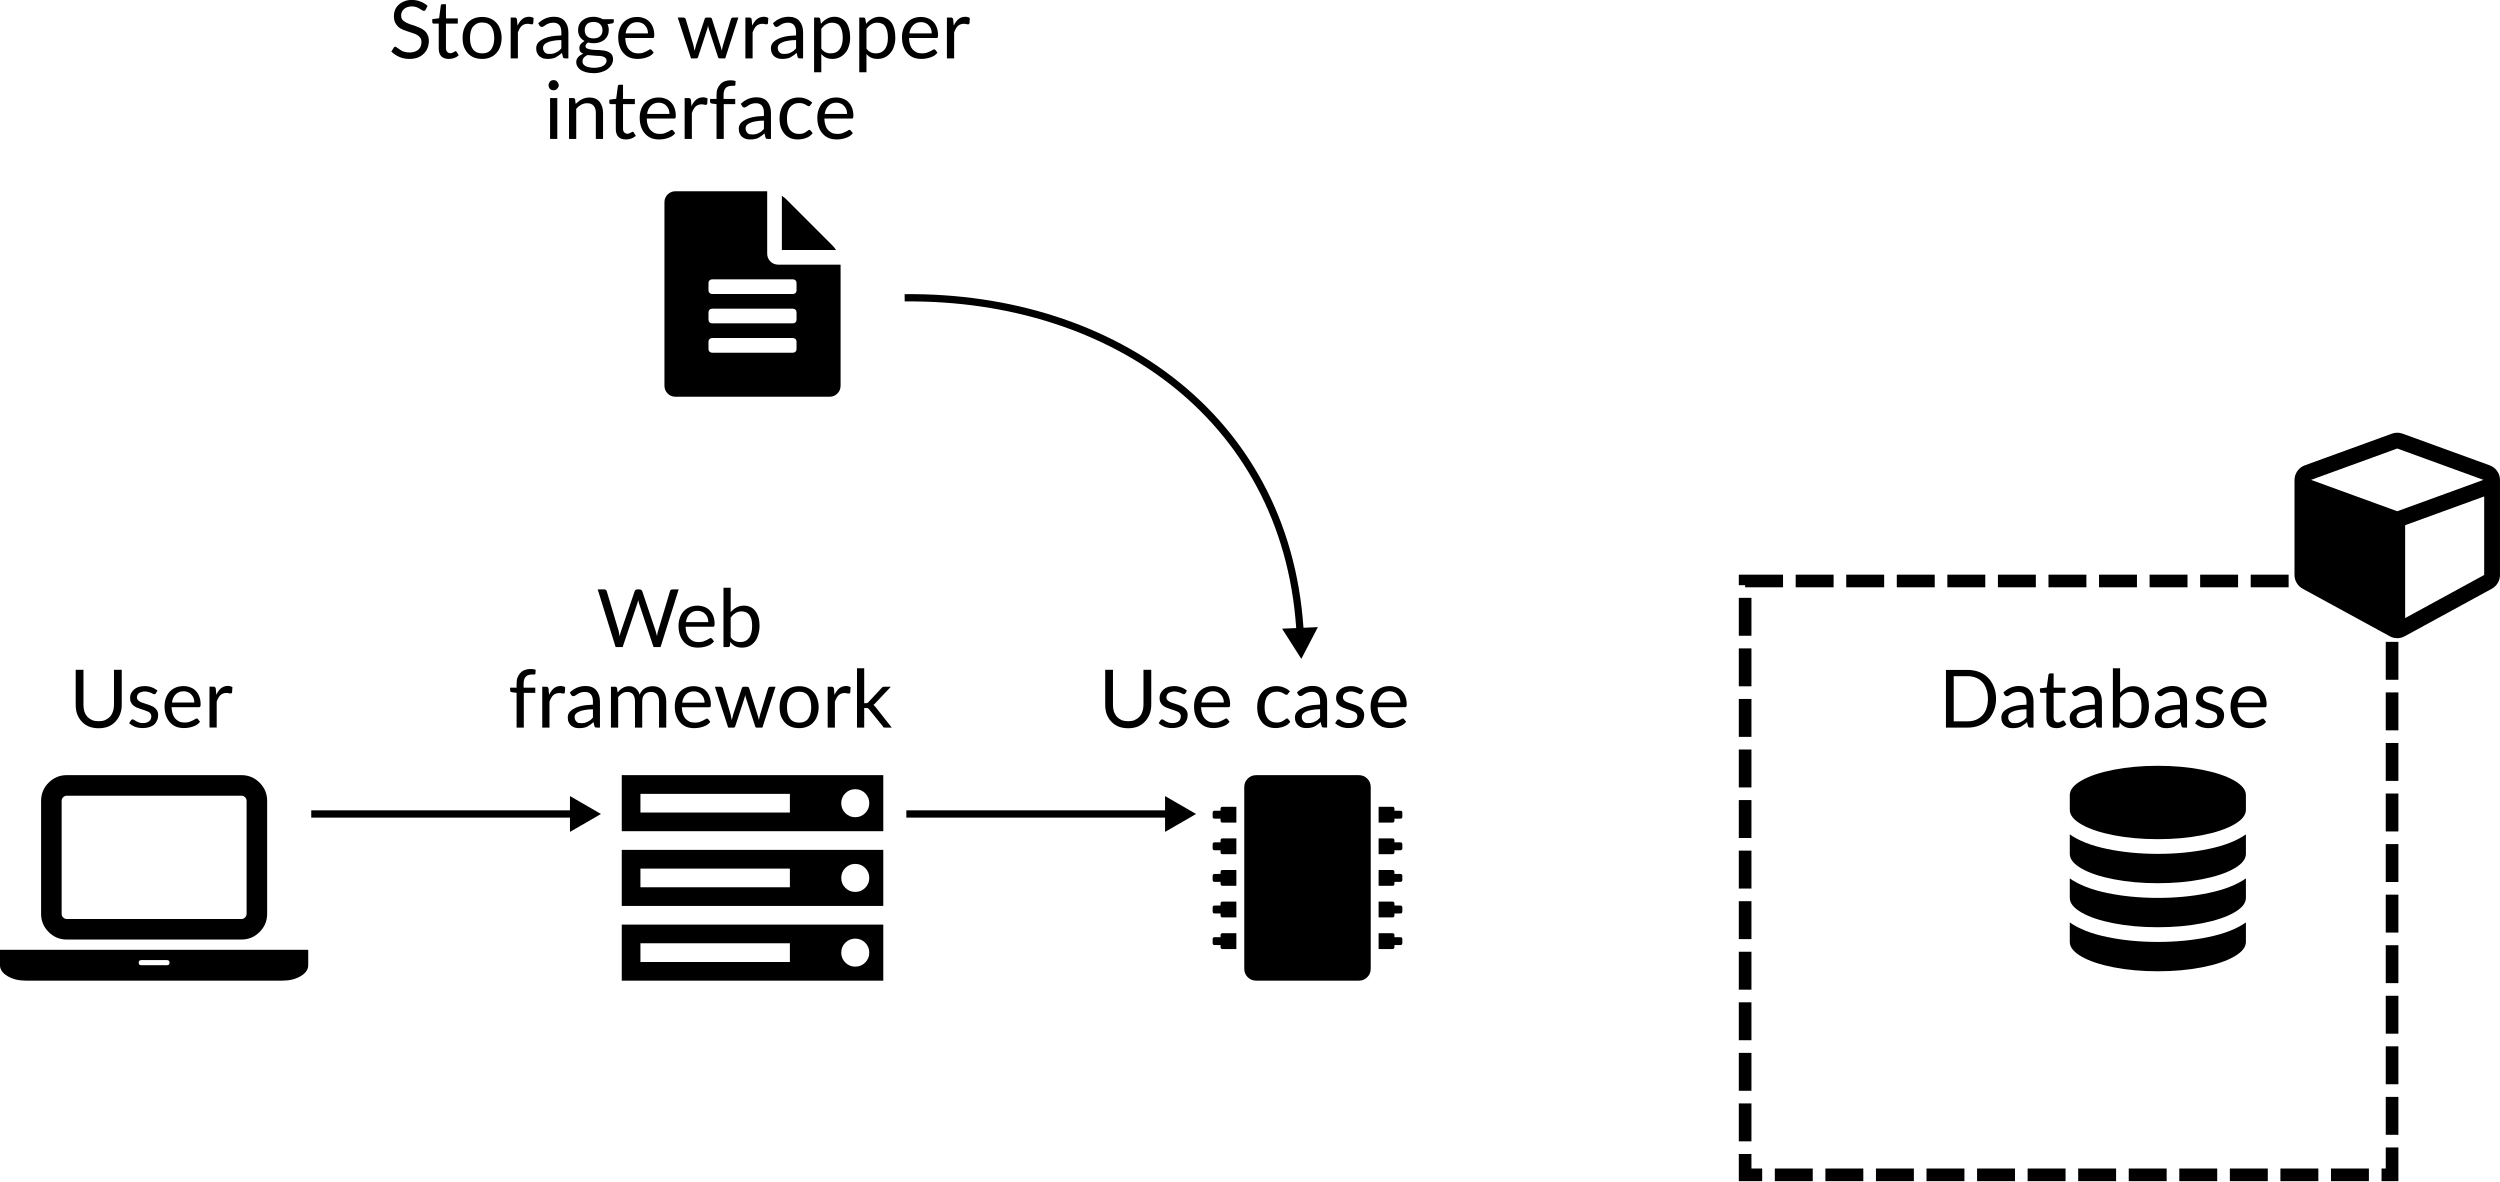
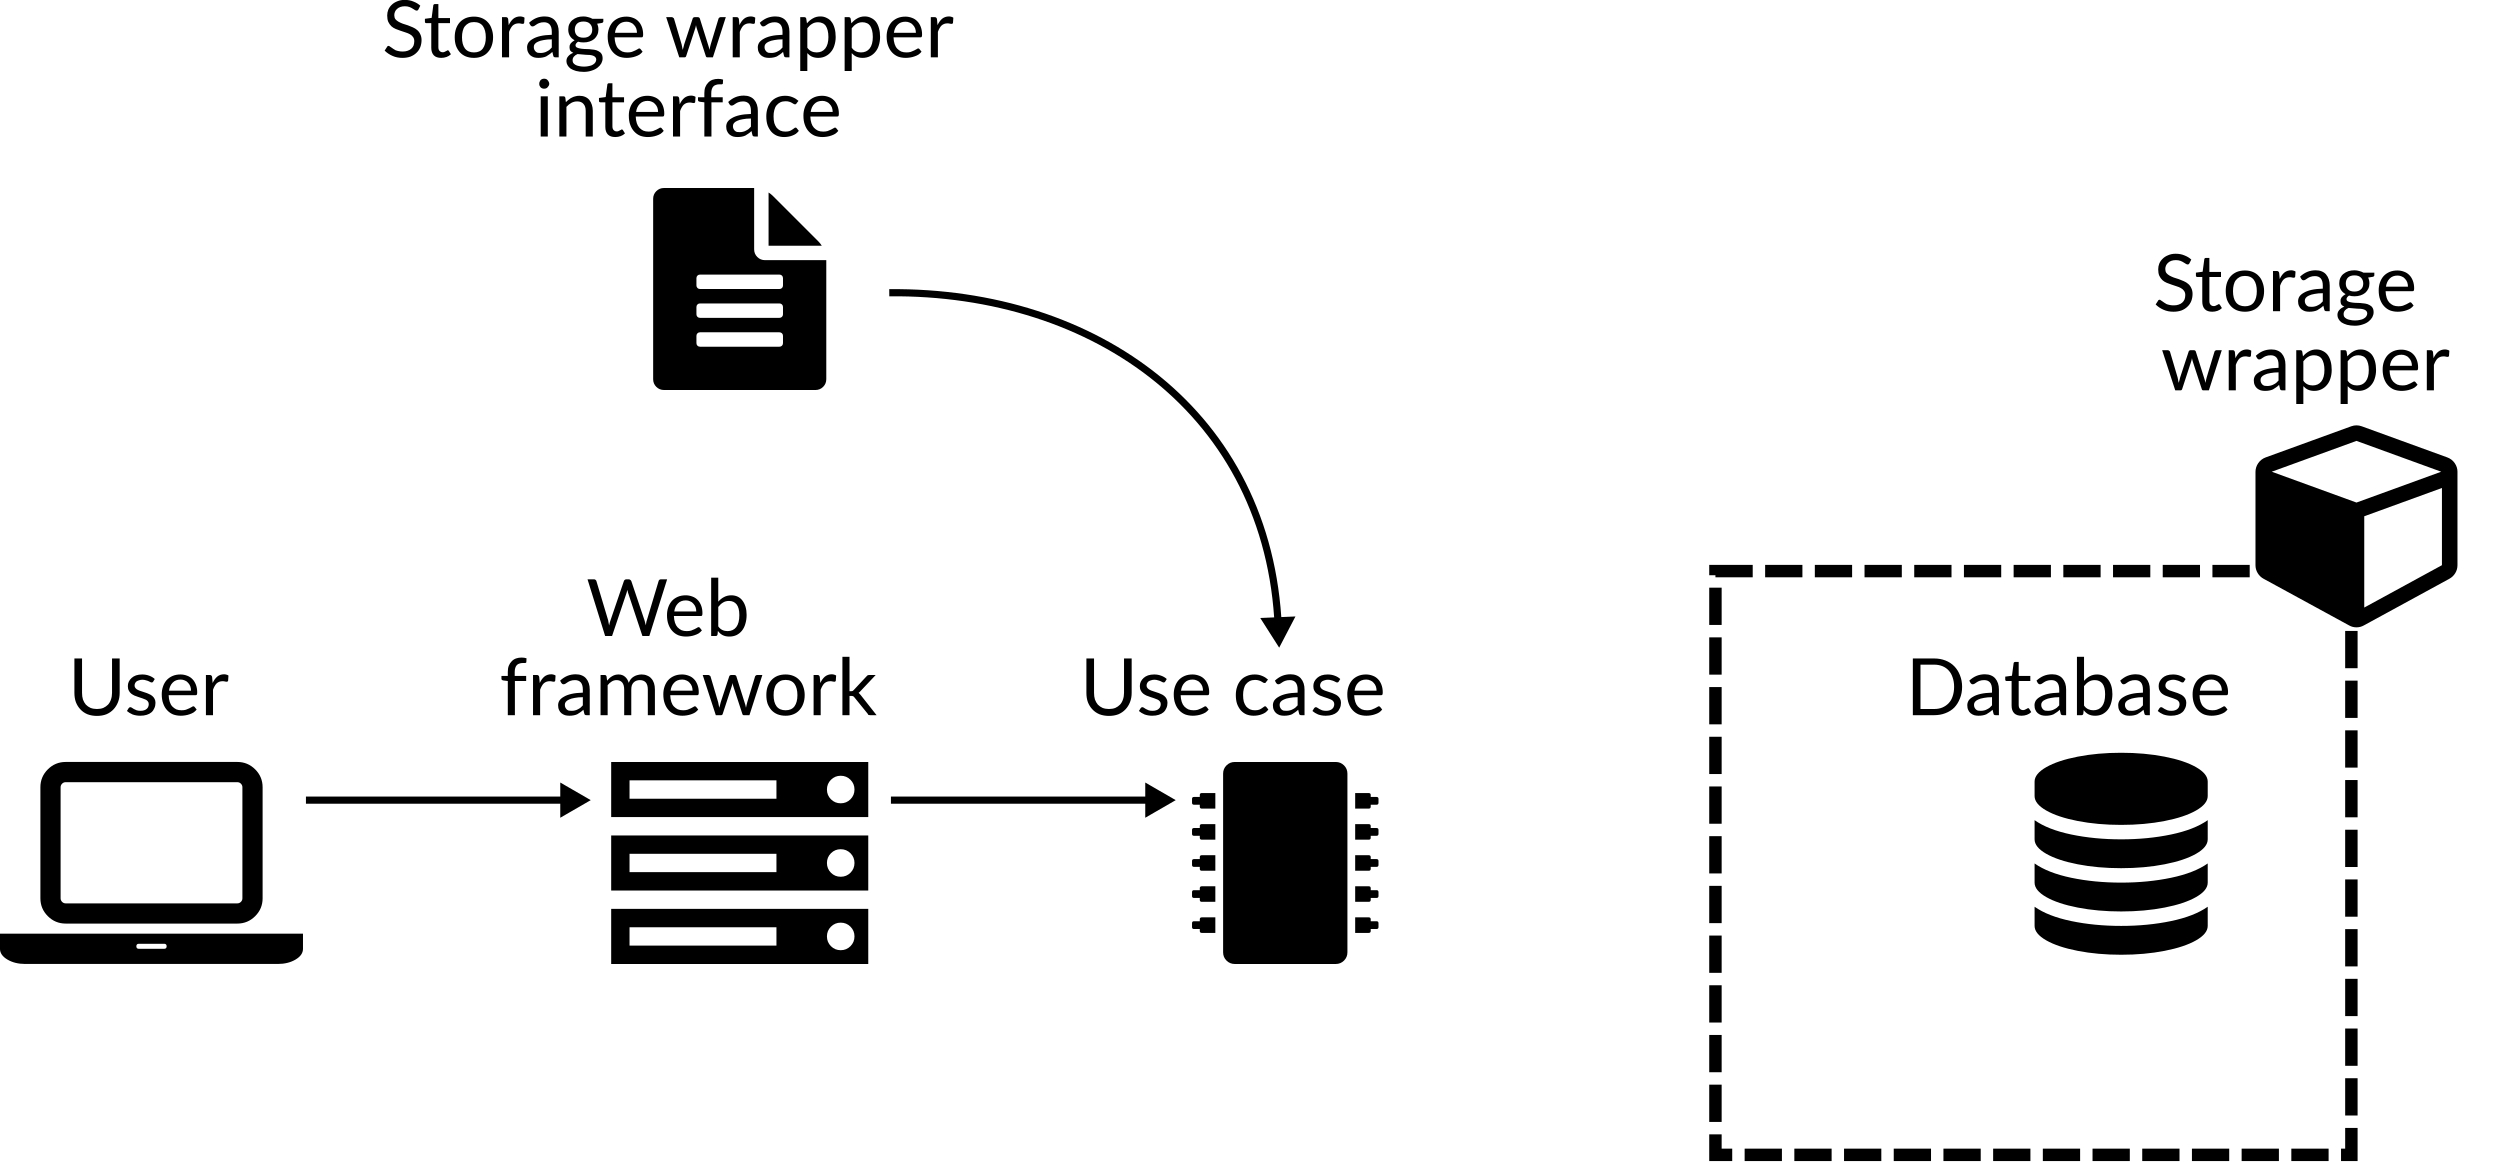
- <svg xmlns="http://www.w3.org/2000/svg" width="211.238mm" height="99.802mm" viewBox="0 0 211.238 99.802" version="1.1" id="svg9971">
-   <defs id="defs9965">
+ <svg xmlns="http://www.w3.org/2000/svg" width="214.893mm" height="99.802mm" viewBox="0 0 214.893 99.802" version="1.1" id="svg987">
+   <defs id="defs981">
    <marker orient="auto" refY="0" refX="0" id="TriangleOutM-7-7-3" style="overflow:visible">
      <path id="path1723-5-0-6" d="M 5.77,0 -2.88,5 V -5 Z" style="fill:#000000;fill-opacity:1;fill-rule:evenodd;stroke:#000000;stroke-width:1pt;stroke-opacity:1" transform="scale(0.4)" />
    </marker>
    <marker orient="auto" refY="0" refX="0" id="TriangleOutM-7" style="overflow:visible">
      <path id="path1723-5" d="M 5.77,0 -2.88,5 V -5 Z" style="fill:#000000;fill-opacity:1;fill-rule:evenodd;stroke:#000000;stroke-width:1pt;stroke-opacity:1" transform="scale(0.4)" />
    </marker>
    <marker orient="auto" refY="0" refX="0" id="TriangleOutM" style="overflow:visible">
      <path id="path1723" d="M 5.77,0 -2.88,5 V -5 Z" style="fill:#000000;fill-opacity:1;fill-rule:evenodd;stroke:#000000;stroke-width:1pt;stroke-opacity:1" transform="scale(0.4)" />
    </marker>
  </defs>
-   <g id="layer1" transform="translate(-59.6195,-60.60684)">
-     <path id="user-icon" d="m 65.262,139.994 q -0.895,0 -1.533,-0.638 -0.638,-0.638 -0.638,-1.533 v -9.55 q 0,-0.895 0.638,-1.533 0.638,-0.638 1.533,-0.638 H 80.021 q 0.895,0 1.533,0.638 0.638,0.638 0.638,1.533 v 9.55 q 0,0.895 -0.638,1.533 -0.638,0.638 -1.533,0.638 z m -0.434,-11.72 v 9.55 q 0,0.176 0.129,0.305 0.129,0.129 0.305,0.129 H 80.021 q 0.176,0 0.305,-0.129 0.129,-0.129 0.129,-0.305 v -9.55 q 0,-0.176 -0.129,-0.305 -0.129,-0.129 -0.305,-0.129 H 65.262 q -0.176,0 -0.305,0.129 -0.129,0.129 -0.129,0.305 z m 18.665,12.588 h 2.17 v 1.302 q 0,0.543 -0.638,0.922 -0.638,0.38 -1.533,0.38 H 61.79 q -0.895,0 -1.533,-0.38 -0.638,-0.38 -0.638,-0.922 v -1.302 z m -9.767,1.302 q 0.217,0 0.217,-0.217 0,-0.217 -0.217,-0.217 h -2.17 q -0.217,0 -0.217,0.217 0,0.217 0.217,0.217 z" style="stroke-width:0.014" />
-     <path id="web-framework-icon" d="m 113.733,141.889 h 12.628 v -1.578 H 113.733 Z m 0,-6.314 h 12.628 v -1.578 H 113.733 Z m 19.336,5.525 q 0,-0.493 -0.345,-0.839 -0.345,-0.345 -0.839,-0.345 -0.493,0 -0.839,0.345 -0.345,0.345 -0.345,0.839 0,0.493 0.345,0.839 0.345,0.345 0.839,0.345 0.493,0 0.839,-0.345 0.345,-0.345 0.345,-0.839 z M 113.733,129.261 h 12.628 v -1.578 H 113.733 Z m 19.336,5.525 q 0,-0.493 -0.345,-0.839 -0.345,-0.345 -0.839,-0.345 -0.493,0 -0.839,0.345 -0.345,0.345 -0.345,0.839 0,0.493 0.345,0.839 0.345,0.345 0.839,0.345 0.493,0 0.839,-0.345 0.345,-0.345 0.345,-0.839 z m 0,-6.314 q 0,-0.493 -0.345,-0.839 -0.345,-0.345 -0.839,-0.345 -0.493,0 -0.839,0.345 -0.345,0.345 -0.345,0.839 0,0.493 0.345,0.839 0.345,0.345 0.839,0.345 0.493,0 0.839,-0.345 0.345,-0.345 0.345,-0.839 z m 1.184,10.26 v 4.735 h -22.098 v -4.735 z m 0,-6.314 v 4.735 h -22.098 v -4.735 z m 0,-6.314 v 4.735 h -22.098 v -4.735 z" style="stroke-width:0.012" />
-     <path style="fill:none;stroke:#000000;stroke-width:0.615;stroke-linecap:butt;stroke-linejoin:miter;stroke-miterlimit:4;stroke-dasharray:none;stroke-opacity:1;marker-end:url(#TriangleOutM)" d="M 85.918,129.384 H 108.651" id="arrow-user-web-framework" />
-     <text xml:space="preserve" style="font-style:normal;font-variant:normal;font-weight:normal;font-stretch:normal;font-size:6.806px;line-height:1.25;font-family:Lato;-inkscape-font-specification:Lato;letter-spacing:0px;word-spacing:0px;fill:#000000;fill-opacity:1;stroke:none;stroke-width:0.128" x="65.452" y="122.08" id="user-text">
-       <tspan id="tspan2190" x="65.452" y="122.08" style="font-style:normal;font-variant:normal;font-weight:normal;font-stretch:normal;font-size:6.806px;font-family:Lato;-inkscape-font-specification:Lato;stroke-width:0.128">User</tspan>
+   <g id="layer1" transform="translate(-414.9168,151.2877)">
+     <path id="user-icon" d="m 420.56,-71.9 q -0.895,0 -1.533,-0.638 -0.638,-0.638 -0.638,-1.533 v -9.55 q 0,-0.895 0.638,-1.533 0.638,-0.638 1.533,-0.638 h 14.759 q 0.895,0 1.533,0.638 0.638,0.638 0.638,1.533 v 9.55 q 0,0.895 -0.638,1.533 -0.638,0.638 -1.533,0.638 z m -0.434,-11.72 v 9.55 q 0,0.176 0.129,0.305 0.129,0.129 0.305,0.129 h 14.759 q 0.176,0 0.305,-0.129 0.129,-0.129 0.129,-0.305 v -9.55 q 0,-0.176 -0.129,-0.305 -0.129,-0.129 -0.305,-0.129 h -14.759 q -0.176,0 -0.305,0.129 -0.129,0.129 -0.129,0.305 z m 18.665,12.588 h 2.17 v 1.302 q 0,0.543 -0.638,0.922 -0.638,0.38 -1.533,0.38 h -21.704 q -0.895,0 -1.533,-0.38 -0.638,-0.38 -0.638,-0.922 v -1.302 z m -9.767,1.302 q 0.217,0 0.217,-0.217 0,-0.217 -0.217,-0.217 h -2.17 q -0.217,0 -0.217,0.217 0,0.217 0.217,0.217 z" style="stroke-width:0.014" />
+     <path id="web-framework-icon" d="m 469.03,-70.006 h 12.628 v -1.578 h -12.628 z m 0,-6.314 h 12.628 v -1.578 h -12.628 z m 19.336,5.525 q 0,-0.493 -0.345,-0.839 -0.345,-0.345 -0.839,-0.345 -0.493,0 -0.839,0.345 -0.345,0.345 -0.345,0.839 0,0.493 0.345,0.839 0.345,0.345 0.839,0.345 0.493,0 0.839,-0.345 0.345,-0.345 0.345,-0.839 z m -19.336,-11.838 h 12.628 v -1.578 h -12.628 z m 19.336,5.525 q 0,-0.493 -0.345,-0.839 -0.345,-0.345 -0.839,-0.345 -0.493,0 -0.839,0.345 -0.345,0.345 -0.345,0.839 0,0.493 0.345,0.839 0.345,0.345 0.839,0.345 0.493,0 0.839,-0.345 0.345,-0.345 0.345,-0.839 z m 0,-6.314 q 0,-0.493 -0.345,-0.839 -0.345,-0.345 -0.839,-0.345 -0.493,0 -0.839,0.345 -0.345,0.345 -0.345,0.839 0,0.493 0.345,0.839 0.345,0.345 0.839,0.345 0.493,0 0.839,-0.345 0.345,-0.345 0.345,-0.839 z m 1.184,10.26 v 4.735 h -22.098 v -4.735 z m 0,-6.314 v 4.735 h -22.098 v -4.735 z m 0,-6.314 v 4.735 h -22.098 v -4.735 z" style="stroke-width:0.012" />
+     <path style="fill:none;stroke:#000000;stroke-width:0.615;stroke-linecap:butt;stroke-linejoin:miter;stroke-miterlimit:4;stroke-dasharray:none;stroke-opacity:1;marker-end:url(#TriangleOutM)" d="m 441.215,-82.51 h 22.733" id="arrow-user-web-framework" />
+     <text xml:space="preserve" style="font-style:normal;font-variant:normal;font-weight:normal;font-stretch:normal;font-size:6.806px;line-height:1.25;font-family:Lato;-inkscape-font-specification:Lato;letter-spacing:0px;word-spacing:0px;fill:#000000;fill-opacity:1;stroke:none;stroke-width:0.128" x="420.749" y="-89.814" id="user-text">
+       <tspan id="tspan2190" x="420.749" y="-89.814" style="font-style:normal;font-variant:normal;font-weight:normal;font-stretch:normal;font-size:6.806px;font-family:Lato;-inkscape-font-specification:Lato;stroke-width:0.128">User</tspan>
    </text>
-     <text xml:space="preserve" style="font-style:normal;font-variant:normal;font-weight:normal;font-stretch:normal;font-size:6.806px;line-height:1;font-family:Lato;-inkscape-font-specification:Lato;text-align:center;letter-spacing:0px;word-spacing:0px;text-anchor:middle;fill:#000000;fill-opacity:1;stroke:none;stroke-width:0.128" x="123.142" y="115.278" id="web-framework-text">
-       <tspan id="tspan2190-6" x="123.142" y="115.278" style="font-style:normal;font-variant:normal;font-weight:normal;font-stretch:normal;font-size:6.806px;line-height:1;font-family:Lato;-inkscape-font-specification:Lato;text-align:center;text-anchor:middle;stroke-width:0.128">Web</tspan>
-       <tspan x="123.142" y="122.084" style="font-style:normal;font-variant:normal;font-weight:normal;font-stretch:normal;font-size:6.806px;line-height:1;font-family:Lato;-inkscape-font-specification:Lato;text-align:center;text-anchor:middle;stroke-width:0.128" id="tspan2212">framework</tspan>
+     <text xml:space="preserve" style="font-style:normal;font-variant:normal;font-weight:normal;font-stretch:normal;font-size:6.806px;line-height:1;font-family:Lato;-inkscape-font-specification:Lato;text-align:center;letter-spacing:0px;word-spacing:0px;text-anchor:middle;fill:#000000;fill-opacity:1;stroke:none;stroke-width:0.128" x="478.439" y="-96.617" id="web-framework-text">
+       <tspan id="tspan2190-6" x="478.439" y="-96.617" style="font-style:normal;font-variant:normal;font-weight:normal;font-stretch:normal;font-size:6.806px;line-height:1;font-family:Lato;-inkscape-font-specification:Lato;text-align:center;text-anchor:middle;stroke-width:0.128">Web</tspan>
+       <tspan x="478.439" y="-89.811" style="font-style:normal;font-variant:normal;font-weight:normal;font-stretch:normal;font-size:6.806px;line-height:1;font-family:Lato;-inkscape-font-specification:Lato;text-align:center;text-anchor:middle;stroke-width:0.128" id="tspan2212">framework</tspan>
    </text>
-     <path style="fill:none;stroke:#000000;stroke-width:0.615;stroke-linecap:butt;stroke-linejoin:miter;stroke-miterlimit:4;stroke-dasharray:none;stroke-opacity:1;marker-end:url(#TriangleOutM-7)" d="m 136.201,129.384 h 22.733" id="arrow-web-framework-use-case" />
-     <path id="use-case-icon" d="m 164.086,139.46 v 1.336 h -1.169 q -0.167,0 -0.167,-0.167 v -0.167 h -0.501 q -0.167,0 -0.167,-0.167 v -0.334 q 0,-0.167 0.167,-0.167 h 0.501 v -0.167 q 0,-0.167 0.167,-0.167 z m 0,-2.671 v 1.336 h -1.169 q -0.167,0 -0.167,-0.167 v -0.167 h -0.501 q -0.167,0 -0.167,-0.167 v -0.334 q 0,-0.167 0.167,-0.167 h 0.501 v -0.167 q 0,-0.167 0.167,-0.167 z m 0,-2.671 v 1.336 h -1.169 q -0.167,0 -0.167,-0.167 v -0.167 h -0.501 q -0.167,0 -0.167,-0.167 v -0.334 q 0,-0.167 0.167,-0.167 h 0.501 v -0.167 q 0,-0.167 0.167,-0.167 z m 0,-2.671 v 1.336 h -1.169 q -0.167,0 -0.167,-0.167 v -0.167 h -0.501 q -0.167,0 -0.167,-0.167 v -0.334 q 0,-0.167 0.167,-0.167 h 0.501 v -0.167 q 0,-0.167 0.167,-0.167 z m 0,-2.671 v 1.336 h -1.169 q -0.167,0 -0.167,-0.167 v -0.167 h -0.501 q -0.167,0 -0.167,-0.167 v -0.334 q 0,-0.167 0.167,-0.167 h 0.501 v -0.167 q 0,-0.167 0.167,-0.167 z m 11.353,-1.67 v 15.36 q 0,0.417 -0.292,0.71 -0.292,0.292 -0.71,0.292 h -8.681 q -0.417,0 -0.71,-0.292 -0.292,-0.292 -0.292,-0.71 v -15.36 q 0,-0.417 0.292,-0.71 0.292,-0.292 0.71,-0.292 h 8.681 q 0.417,0 0.71,0.292 0.292,0.292 0.292,0.71 z m 2.671,12.855 v 0.334 q 0,0.167 -0.167,0.167 h -0.501 v 0.167 q 0,0.167 -0.167,0.167 h -1.169 v -1.336 h 1.169 q 0.167,0 0.167,0.167 v 0.167 h 0.501 q 0.167,0 0.167,0.167 z m 0,-2.671 v 0.334 q 0,0.167 -0.167,0.167 h -0.501 v 0.167 q 0,0.167 -0.167,0.167 h -1.169 v -1.336 h 1.169 q 0.167,0 0.167,0.167 v 0.167 h 0.501 q 0.167,0 0.167,0.167 z m 0,-2.671 v 0.334 q 0,0.167 -0.167,0.167 h -0.501 v 0.167 q 0,0.167 -0.167,0.167 h -1.169 v -1.336 h 1.169 q 0.167,0 0.167,0.167 v 0.167 h 0.501 q 0.167,0 0.167,0.167 z m 0,-2.671 v 0.334 q 0,0.167 -0.167,0.167 h -0.501 v 0.167 q 0,0.167 -0.167,0.167 h -1.169 v -1.336 h 1.169 q 0.167,0 0.167,0.167 v 0.167 h 0.501 q 0.167,0 0.167,0.167 z m 0,-2.671 v 0.334 q 0,0.167 -0.167,0.167 h -0.501 v 0.167 q 0,0.167 -0.167,0.167 h -1.169 v -1.336 h 1.169 q 0.167,0 0.167,0.167 v 0.167 h 0.501 q 0.167,0 0.167,0.167 z" style="stroke-width:0.01" />
-     <text xml:space="preserve" style="font-style:normal;font-variant:normal;font-weight:normal;font-stretch:normal;font-size:6.806px;line-height:1;font-family:Lato;-inkscape-font-specification:Lato;text-align:center;letter-spacing:0px;word-spacing:0px;text-anchor:middle;fill:#000000;fill-opacity:1;stroke:none;stroke-width:0.128" x="169.945" y="122.08" id="use-case-text">
-       <tspan x="169.945" y="122.08" style="font-style:normal;font-variant:normal;font-weight:normal;font-stretch:normal;font-size:6.806px;line-height:1;font-family:Lato;-inkscape-font-specification:Lato;text-align:center;text-anchor:middle;stroke-width:0.128" id="tspan3110">Use case</tspan>
+     <path style="fill:none;stroke:#000000;stroke-width:0.615;stroke-linecap:butt;stroke-linejoin:miter;stroke-miterlimit:4;stroke-dasharray:none;stroke-opacity:1;marker-end:url(#TriangleOutM-7)" d="m 491.499,-82.51 h 22.733" id="arrow-web-framework-use-case" />
+     <path id="use-case-icon" d="m 519.384,-72.434 v 1.336 h -1.169 q -0.167,0 -0.167,-0.167 v -0.167 h -0.501 q -0.167,0 -0.167,-0.167 v -0.334 q 0,-0.167 0.167,-0.167 h 0.501 v -0.167 q 0,-0.167 0.167,-0.167 z m 0,-2.671 v 1.336 h -1.169 q -0.167,0 -0.167,-0.167 v -0.167 h -0.501 q -0.167,0 -0.167,-0.167 v -0.334 q 0,-0.167 0.167,-0.167 h 0.501 v -0.167 q 0,-0.167 0.167,-0.167 z m 0,-2.671 v 1.336 h -1.169 q -0.167,0 -0.167,-0.167 v -0.167 h -0.501 q -0.167,0 -0.167,-0.167 v -0.334 q 0,-0.167 0.167,-0.167 h 0.501 v -0.167 q 0,-0.167 0.167,-0.167 z m 0,-2.671 v 1.336 h -1.169 q -0.167,0 -0.167,-0.167 v -0.167 h -0.501 q -0.167,0 -0.167,-0.167 v -0.334 q 0,-0.167 0.167,-0.167 h 0.501 v -0.167 q 0,-0.167 0.167,-0.167 z m 0,-2.671 v 1.336 h -1.169 q -0.167,0 -0.167,-0.167 v -0.167 h -0.501 q -0.167,0 -0.167,-0.167 v -0.334 q 0,-0.167 0.167,-0.167 h 0.501 v -0.167 q 0,-0.167 0.167,-0.167 z m 11.353,-1.67 v 15.36 q 0,0.417 -0.292,0.71 -0.292,0.292 -0.71,0.292 h -8.681 q -0.417,0 -0.71,-0.292 -0.292,-0.292 -0.292,-0.71 v -15.36 q 0,-0.417 0.292,-0.71 0.292,-0.292 0.71,-0.292 h 8.681 q 0.417,0 0.71,0.292 0.292,0.292 0.292,0.71 z m 2.671,12.855 v 0.334 q 0,0.167 -0.167,0.167 h -0.501 v 0.167 q 0,0.167 -0.167,0.167 h -1.169 v -1.336 h 1.169 q 0.167,0 0.167,0.167 v 0.167 h 0.501 q 0.167,0 0.167,0.167 z m 0,-2.671 v 0.334 q 0,0.167 -0.167,0.167 h -0.501 v 0.167 q 0,0.167 -0.167,0.167 h -1.169 v -1.336 h 1.169 q 0.167,0 0.167,0.167 v 0.167 h 0.501 q 0.167,0 0.167,0.167 z m 0,-2.671 v 0.334 q 0,0.167 -0.167,0.167 h -0.501 v 0.167 q 0,0.167 -0.167,0.167 h -1.169 v -1.336 h 1.169 q 0.167,0 0.167,0.167 v 0.167 h 0.501 q 0.167,0 0.167,0.167 z m 0,-2.671 v 0.334 q 0,0.167 -0.167,0.167 h -0.501 v 0.167 q 0,0.167 -0.167,0.167 h -1.169 v -1.336 h 1.169 q 0.167,0 0.167,0.167 v 0.167 h 0.501 q 0.167,0 0.167,0.167 z m 0,-2.671 v 0.334 q 0,0.167 -0.167,0.167 h -0.501 v 0.167 q 0,0.167 -0.167,0.167 h -1.169 v -1.336 h 1.169 q 0.167,0 0.167,0.167 v 0.167 h 0.501 q 0.167,0 0.167,0.167 z" style="stroke-width:0.01" />
+     <text xml:space="preserve" style="font-style:normal;font-variant:normal;font-weight:normal;font-stretch:normal;font-size:6.806px;line-height:1;font-family:Lato;-inkscape-font-specification:Lato;text-align:center;letter-spacing:0px;word-spacing:0px;text-anchor:middle;fill:#000000;fill-opacity:1;stroke:none;stroke-width:0.128" x="525.242" y="-89.814" id="use-case-text">
+       <tspan x="525.242" y="-89.814" style="font-style:normal;font-variant:normal;font-weight:normal;font-stretch:normal;font-size:6.806px;line-height:1;font-family:Lato;-inkscape-font-specification:Lato;text-align:center;text-anchor:middle;stroke-width:0.128" id="tspan3110">Use case</tspan>
    </text>
-     <path id="storage-wrapper-interface-icon" d="m 129.986,81.379 q 0.136,0.136 0.271,0.349 h -4.573 v -4.573 q 0.213,0.136 0.349,0.271 z m -4.612,1.589 h 5.271 v 10.232 q 0,0.388 -0.271,0.659 -0.271,0.271 -0.659,0.271 H 116.692 q -0.388,0 -0.659,-0.271 -0.271,-0.271 -0.271,-0.659 v -15.503 q 0,-0.388 0.271,-0.659 0.271,-0.271 0.659,-0.271 h 7.751 v 5.271 q 0,0.388 0.271,0.659 0.271,0.271 0.659,0.271 z m 1.55,7.131 v -0.62 q 0,-0.136 -0.087,-0.223 -0.087,-0.087 -0.223,-0.087 h -6.821 q -0.136,0 -0.223,0.087 -0.087,0.087 -0.087,0.223 v 0.62 q 0,0.136 0.087,0.223 0.087,0.087 0.223,0.087 h 6.821 q 0.136,0 0.223,-0.087 0.087,-0.087 0.087,-0.223 z m 0,-2.48 v -0.62 q 0,-0.136 -0.087,-0.223 -0.087,-0.087 -0.223,-0.087 h -6.821 q -0.136,0 -0.223,0.087 -0.087,0.087 -0.087,0.223 v 0.62 q 0,0.136 0.087,0.223 0.087,0.087 0.223,0.087 h 6.821 q 0.136,0 0.223,-0.087 0.087,-0.087 0.087,-0.223 z m 0,-2.48 v -0.62 q 0,-0.136 -0.087,-0.223 -0.087,-0.087 -0.223,-0.087 h -6.821 q -0.136,0 -0.223,0.087 -0.087,0.087 -0.087,0.223 v 0.62 q 0,0.136 0.087,0.223 0.087,0.087 0.223,0.087 h 6.821 q 0.136,0 0.223,-0.087 0.087,-0.087 0.087,-0.223 z" style="stroke-width:0.01" />
-     <text xml:space="preserve" style="font-style:normal;font-variant:normal;font-weight:normal;font-stretch:normal;font-size:6.806px;line-height:1;font-family:Lato;-inkscape-font-specification:Lato;text-align:center;letter-spacing:0px;word-spacing:0px;text-anchor:middle;fill:#000000;fill-opacity:1;stroke:none;stroke-width:0.128" x="123.14" y="65.538" id="storage-wrapper-interface-text">
-       <tspan x="123.14" y="65.538" style="font-style:normal;font-variant:normal;font-weight:normal;font-stretch:normal;font-size:6.806px;line-height:1;font-family:Lato;-inkscape-font-specification:Lato;text-align:center;text-anchor:middle;stroke-width:0.128" id="tspan2212-2">Storage wrapper</tspan>
-       <tspan x="123.14" y="72.344" style="font-style:normal;font-variant:normal;font-weight:normal;font-stretch:normal;font-size:6.806px;line-height:1;font-family:Lato;-inkscape-font-specification:Lato;text-align:center;text-anchor:middle;stroke-width:0.128" id="tspan3177">interface</tspan>
+     <path id="storage-wrapper-interface-icon" d="m 485.283,-130.515 q 0.136,0.136 0.271,0.349 h -4.573 v -4.573 q 0.213,0.136 0.349,0.271 z m -4.612,1.589 h 5.271 v 10.232 q 0,0.388 -0.271,0.659 -0.271,0.271 -0.659,0.271 h -13.022 q -0.388,0 -0.659,-0.271 -0.271,-0.271 -0.271,-0.659 v -15.503 q 0,-0.388 0.271,-0.659 0.271,-0.271 0.659,-0.271 h 7.751 v 5.271 q 0,0.388 0.271,0.659 0.271,0.271 0.659,0.271 z m 1.55,7.131 v -0.62 q 0,-0.136 -0.087,-0.223 -0.087,-0.087 -0.223,-0.087 h -6.821 q -0.136,0 -0.223,0.087 -0.087,0.087 -0.087,0.223 v 0.62 q 0,0.136 0.087,0.223 0.087,0.087 0.223,0.087 h 6.821 q 0.136,0 0.223,-0.087 0.087,-0.087 0.087,-0.223 z m 0,-2.48 v -0.62 q 0,-0.136 -0.087,-0.223 -0.087,-0.087 -0.223,-0.087 h -6.821 q -0.136,0 -0.223,0.087 -0.087,0.087 -0.087,0.223 v 0.62 q 0,0.136 0.087,0.223 0.087,0.087 0.223,0.087 h 6.821 q 0.136,0 0.223,-0.087 0.087,-0.087 0.087,-0.223 z m 0,-2.48 v -0.62 q 0,-0.136 -0.087,-0.223 -0.087,-0.087 -0.223,-0.087 h -6.821 q -0.136,0 -0.223,0.087 -0.087,0.087 -0.087,0.223 v 0.62 q 0,0.136 0.087,0.223 0.087,0.087 0.223,0.087 h 6.821 q 0.136,0 0.223,-0.087 0.087,-0.087 0.087,-0.223 z" style="stroke-width:0.01" />
+     <text xml:space="preserve" style="font-style:normal;font-variant:normal;font-weight:normal;font-stretch:normal;font-size:6.806px;line-height:1;font-family:Lato;-inkscape-font-specification:Lato;text-align:center;letter-spacing:0px;word-spacing:0px;text-anchor:middle;fill:#000000;fill-opacity:1;stroke:none;stroke-width:0.128" x="478.437" y="-146.357" id="storage-wrapper-interface-text">
+       <tspan x="478.437" y="-146.357" style="font-style:normal;font-variant:normal;font-weight:normal;font-stretch:normal;font-size:6.806px;line-height:1;font-family:Lato;-inkscape-font-specification:Lato;text-align:center;text-anchor:middle;stroke-width:0.128" id="tspan2212-2">Storage wrapper</tspan>
+       <tspan x="478.437" y="-139.551" style="font-style:normal;font-variant:normal;font-weight:normal;font-stretch:normal;font-size:6.806px;line-height:1;font-family:Lato;-inkscape-font-specification:Lato;text-align:center;text-anchor:middle;stroke-width:0.128" id="tspan3177">interface</tspan>
    </text>
-     <rect style="fill:none;fill-opacity:1;stroke:#000000;stroke-width:1.068;stroke-miterlimit:4;stroke-dasharray:3.204, 1.068;stroke-dashoffset:0;stroke-opacity:1" id="storage-wrapper-box" width="54.664" height="50.178" x="207.074" y="109.697" />
-     <path style="fill:none;stroke:#000000;stroke-width:0.615;stroke-linecap:butt;stroke-linejoin:miter;stroke-miterlimit:4;stroke-dasharray:none;stroke-opacity:1;marker-end:url(#TriangleOutM-7-7-3)" d="m 136.059,85.768 c 17.738,-0.16 32.641,10.387 33.44,28.765" id="arrow-storage-wrapper-interface-use-case" />
-     <path id="storage-wrapper-icon" d="m 262.843,112.83 6.678,-3.642 v -6.636 l -6.678,2.431 z m -0.668,-9.026 7.283,-2.65 -7.283,-2.65 -7.283,2.65 z m 8.681,-2.629 v 8.014 q 0,0.365 -0.188,0.678 -0.188,0.313 -0.511,0.49 l -7.346,4.007 q -0.292,0.167 -0.636,0.167 -0.344,0 -0.636,-0.167 l -7.346,-4.007 q -0.323,-0.177 -0.511,-0.49 -0.188,-0.313 -0.188,-0.678 v -8.014 q 0,-0.417 0.24,-0.762 0.24,-0.344 0.637,-0.49 l 7.346,-2.671 q 0.23,-0.084 0.459,-0.084 0.23,0 0.459,0.084 l 7.346,2.671 q 0.397,0.146 0.637,0.49 0.24,0.344 0.24,0.762 z" style="stroke-width:0.01" />
-     <path id="database-icon" d="m 241.947,132.755 q 2.296,0 4.292,-0.417 1.996,-0.417 3.149,-1.231 v 1.647 q 0,0.669 -0.998,1.24 -0.998,0.572 -2.713,0.906 -1.715,0.334 -3.73,0.334 -2.015,0 -3.73,-0.334 -1.715,-0.334 -2.713,-0.906 -0.998,-0.572 -0.998,-1.24 v -1.647 q 1.153,0.814 3.149,1.231 1.996,0.417 4.292,0.417 z m 0,7.441 q 2.296,0 4.292,-0.417 1.996,-0.417 3.149,-1.231 v 1.647 q 0,0.669 -0.998,1.24 -0.998,0.572 -2.713,0.906 -1.715,0.334 -3.73,0.334 -2.015,0 -3.73,-0.334 -1.715,-0.334 -2.713,-0.906 -0.998,-0.572 -0.998,-1.24 v -1.647 q 1.153,0.814 3.149,1.231 1.996,0.417 4.292,0.417 z m 0,-3.721 q 2.296,0 4.292,-0.417 1.996,-0.417 3.149,-1.231 v 1.647 q 0,0.669 -0.998,1.24 -0.998,0.572 -2.713,0.906 -1.715,0.334 -3.73,0.334 -2.015,0 -3.73,-0.334 -1.715,-0.334 -2.713,-0.906 -0.998,-0.572 -0.998,-1.24 v -1.647 q 1.153,0.814 3.149,1.231 1.996,0.417 4.292,0.417 z m 0,-11.162 q 2.015,0 3.73,0.334 1.715,0.334 2.713,0.906 0.998,0.572 0.998,1.24 v 1.24 q 0,0.669 -0.998,1.24 -0.998,0.572 -2.713,0.906 -1.715,0.334 -3.73,0.334 -2.015,0 -3.73,-0.334 -1.715,-0.334 -2.713,-0.906 -0.998,-0.572 -0.998,-1.24 v -1.24 q 0,-0.669 0.998,-1.24 0.998,-0.572 2.713,-0.906 1.715,-0.334 3.73,-0.334 z" style="stroke-width:0.01" />
-     <text xml:space="preserve" style="font-style:normal;font-variant:normal;font-weight:normal;font-stretch:normal;font-size:6.806px;line-height:1;font-family:Lato;-inkscape-font-specification:Lato;text-align:center;letter-spacing:0px;word-spacing:0px;text-anchor:middle;fill:#000000;fill-opacity:1;stroke:none;stroke-width:0.128" x="241.765" y="122.084" id="database-text">
-       <tspan x="241.765" y="122.084" style="font-style:normal;font-variant:normal;font-weight:normal;font-stretch:normal;font-size:6.806px;line-height:1;font-family:Lato;-inkscape-font-specification:Lato;text-align:center;text-anchor:middle;stroke-width:0.128" id="tspan3177-6-0">Database</tspan>
+     <rect style="fill:none;fill-opacity:1;stroke:#000000;stroke-width:1.068;stroke-miterlimit:4;stroke-dasharray:3.204, 1.068;stroke-dashoffset:0;stroke-opacity:1" id="storage-wrapper-box" width="54.664" height="50.178" x="562.371" y="-102.198" />
+     <path style="fill:none;stroke:#000000;stroke-width:0.615;stroke-linecap:butt;stroke-linejoin:miter;stroke-miterlimit:4;stroke-dasharray:none;stroke-opacity:1;marker-end:url(#TriangleOutM-7-7-3)" d="m 491.356,-126.126 c 17.738,-0.16 32.641,10.387 33.44,28.765" id="arrow-storage-wrapper-interface-use-case" />
+     <path id="storage-wrapper-icon" d="m 618.141,-99.064 6.678,-3.642 v -6.636 l -6.678,2.431 z m -0.668,-9.026 7.283,-2.65 -7.283,-2.65 -7.283,2.65 z m 8.681,-2.629 v 8.014 q 0,0.365 -0.188,0.678 -0.188,0.313 -0.511,0.49 l -7.346,4.007 q -0.292,0.167 -0.636,0.167 -0.344,0 -0.636,-0.167 l -7.346,-4.007 q -0.323,-0.177 -0.511,-0.49 -0.188,-0.313 -0.188,-0.678 v -8.014 q 0,-0.417 0.24,-0.762 0.24,-0.344 0.637,-0.49 l 7.346,-2.671 q 0.23,-0.084 0.459,-0.084 0.23,0 0.459,0.084 l 7.346,2.671 q 0.397,0.146 0.637,0.49 0.24,0.344 0.24,0.762 z" style="stroke-width:0.01" />
+     <text xml:space="preserve" style="font-style:normal;font-variant:normal;font-weight:normal;font-stretch:normal;font-size:6.806px;line-height:1;font-family:Lato;-inkscape-font-specification:Lato;text-align:center;letter-spacing:0px;word-spacing:0px;text-anchor:middle;fill:#000000;fill-opacity:1;stroke:none;stroke-width:0.128" x="617.44" y="-124.54" id="text2192-3-9-6">
+       <tspan x="617.44" y="-124.54" style="font-style:normal;font-variant:normal;font-weight:normal;font-stretch:normal;font-size:6.806px;line-height:1;font-family:Lato;-inkscape-font-specification:Lato;text-align:center;text-anchor:middle;stroke-width:0.128" id="tspan2212-2-2">Storage</tspan>
+       <tspan x="617.44" y="-117.734" style="font-style:normal;font-variant:normal;font-weight:normal;font-stretch:normal;font-size:6.806px;line-height:1;font-family:Lato;-inkscape-font-specification:Lato;text-align:center;text-anchor:middle;stroke-width:0.128" id="tspan3177-6">wrapper</tspan>
+     </text>
+     <path id="database-icon" d="m 597.245,-79.14 q 2.296,0 4.292,-0.417 1.996,-0.417 3.149,-1.231 v 1.647 q 0,0.669 -0.998,1.24 -0.998,0.572 -2.713,0.906 -1.715,0.334 -3.73,0.334 -2.015,0 -3.73,-0.334 -1.715,-0.334 -2.713,-0.906 -0.998,-0.572 -0.998,-1.24 v -1.647 q 1.153,0.814 3.149,1.231 1.996,0.417 4.292,0.417 z m 0,7.441 q 2.296,0 4.292,-0.417 1.996,-0.417 3.149,-1.231 v 1.647 q 0,0.669 -0.998,1.24 -0.998,0.572 -2.713,0.906 -1.715,0.334 -3.73,0.334 -2.015,0 -3.73,-0.334 -1.715,-0.334 -2.713,-0.906 -0.998,-0.572 -0.998,-1.24 v -1.647 q 1.153,0.814 3.149,1.231 1.996,0.417 4.292,0.417 z m 0,-3.721 q 2.296,0 4.292,-0.417 1.996,-0.417 3.149,-1.231 v 1.647 q 0,0.669 -0.998,1.24 -0.998,0.572 -2.713,0.906 -1.715,0.334 -3.73,0.334 -2.015,0 -3.73,-0.334 -1.715,-0.334 -2.713,-0.906 -0.998,-0.572 -0.998,-1.24 v -1.647 q 1.153,0.814 3.149,1.231 1.996,0.417 4.292,0.417 z m 0,-11.162 q 2.015,0 3.73,0.334 1.715,0.334 2.713,0.906 0.998,0.572 0.998,1.24 v 1.24 q 0,0.669 -0.998,1.24 -0.998,0.572 -2.713,0.906 -1.715,0.334 -3.73,0.334 -2.015,0 -3.73,-0.334 -1.715,-0.334 -2.713,-0.906 -0.998,-0.572 -0.998,-1.24 v -1.24 q 0,-0.669 0.998,-1.24 0.998,-0.572 2.713,-0.906 1.715,-0.334 3.73,-0.334 z" style="stroke-width:0.01" />
+     <text xml:space="preserve" style="font-style:normal;font-variant:normal;font-weight:normal;font-stretch:normal;font-size:6.806px;line-height:1;font-family:Lato;-inkscape-font-specification:Lato;text-align:center;letter-spacing:0px;word-spacing:0px;text-anchor:middle;fill:#000000;fill-opacity:1;stroke:none;stroke-width:0.128" x="597.062" y="-89.811" id="text2192-3-9-6-9">
+       <tspan x="597.062" y="-89.811" style="font-style:normal;font-variant:normal;font-weight:normal;font-stretch:normal;font-size:6.806px;line-height:1;font-family:Lato;-inkscape-font-specification:Lato;text-align:center;text-anchor:middle;stroke-width:0.128" id="tspan3177-6-0">Database</tspan>
    </text>
  </g>
</svg>
